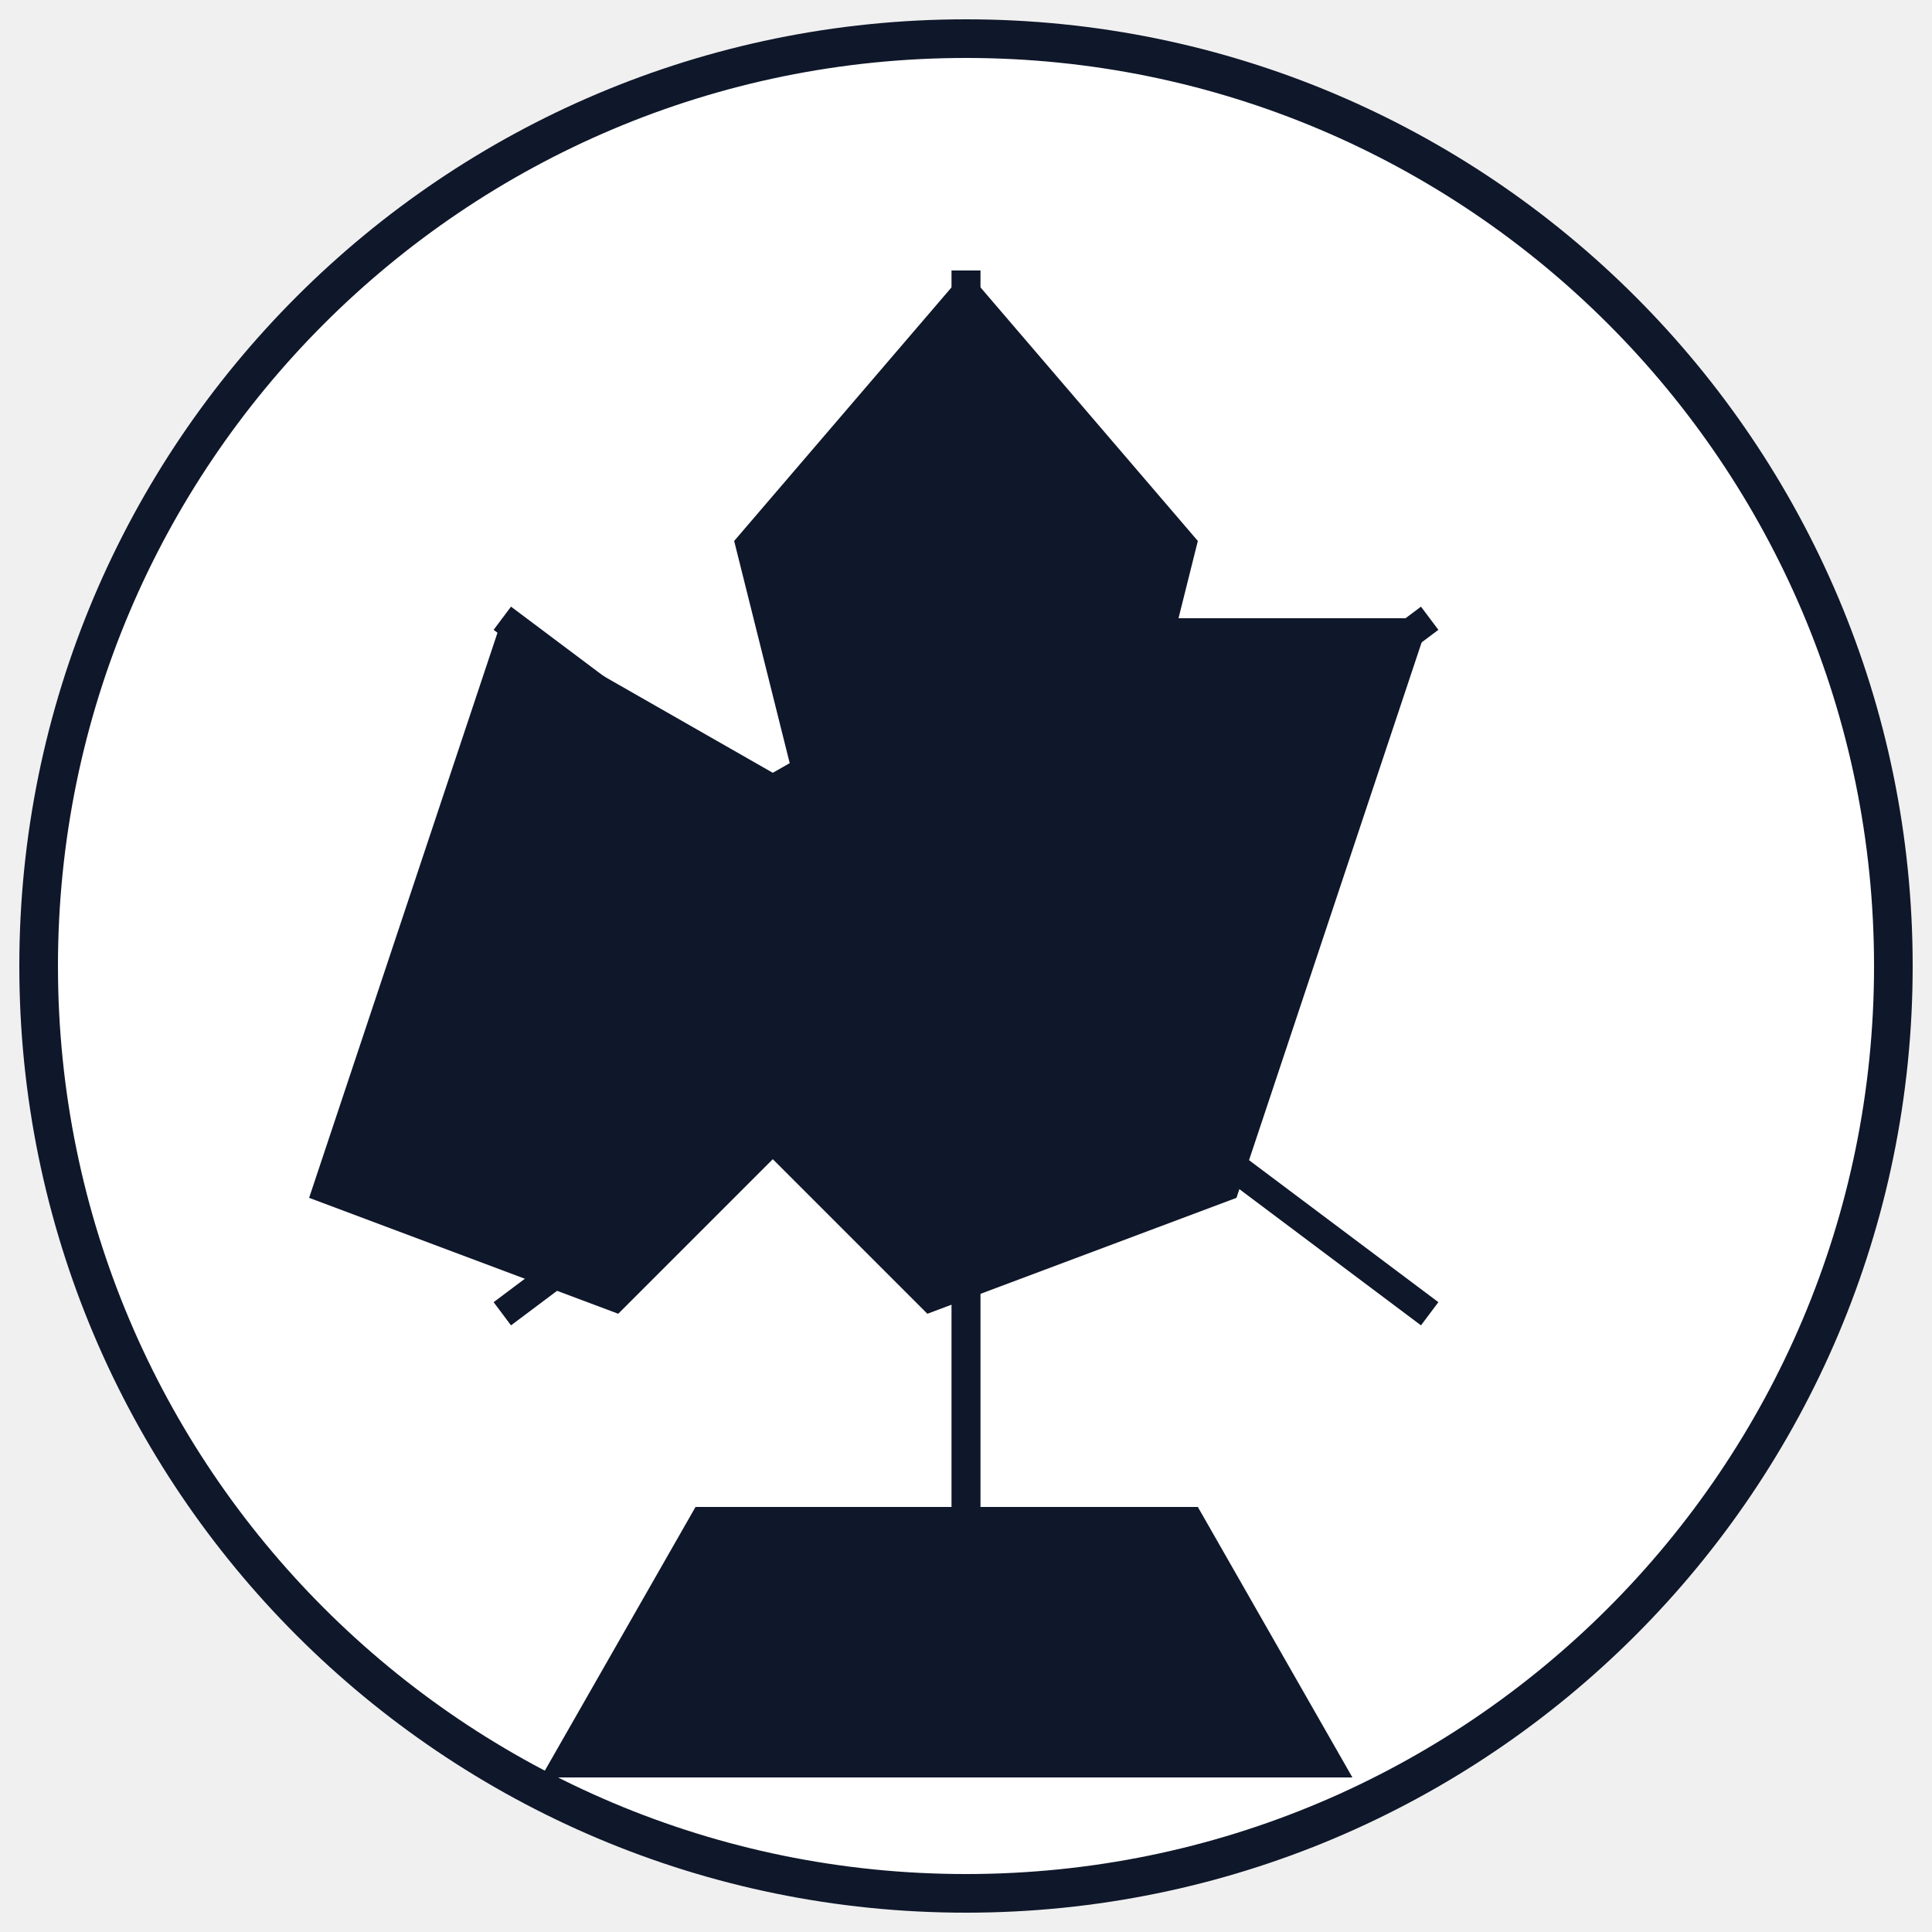
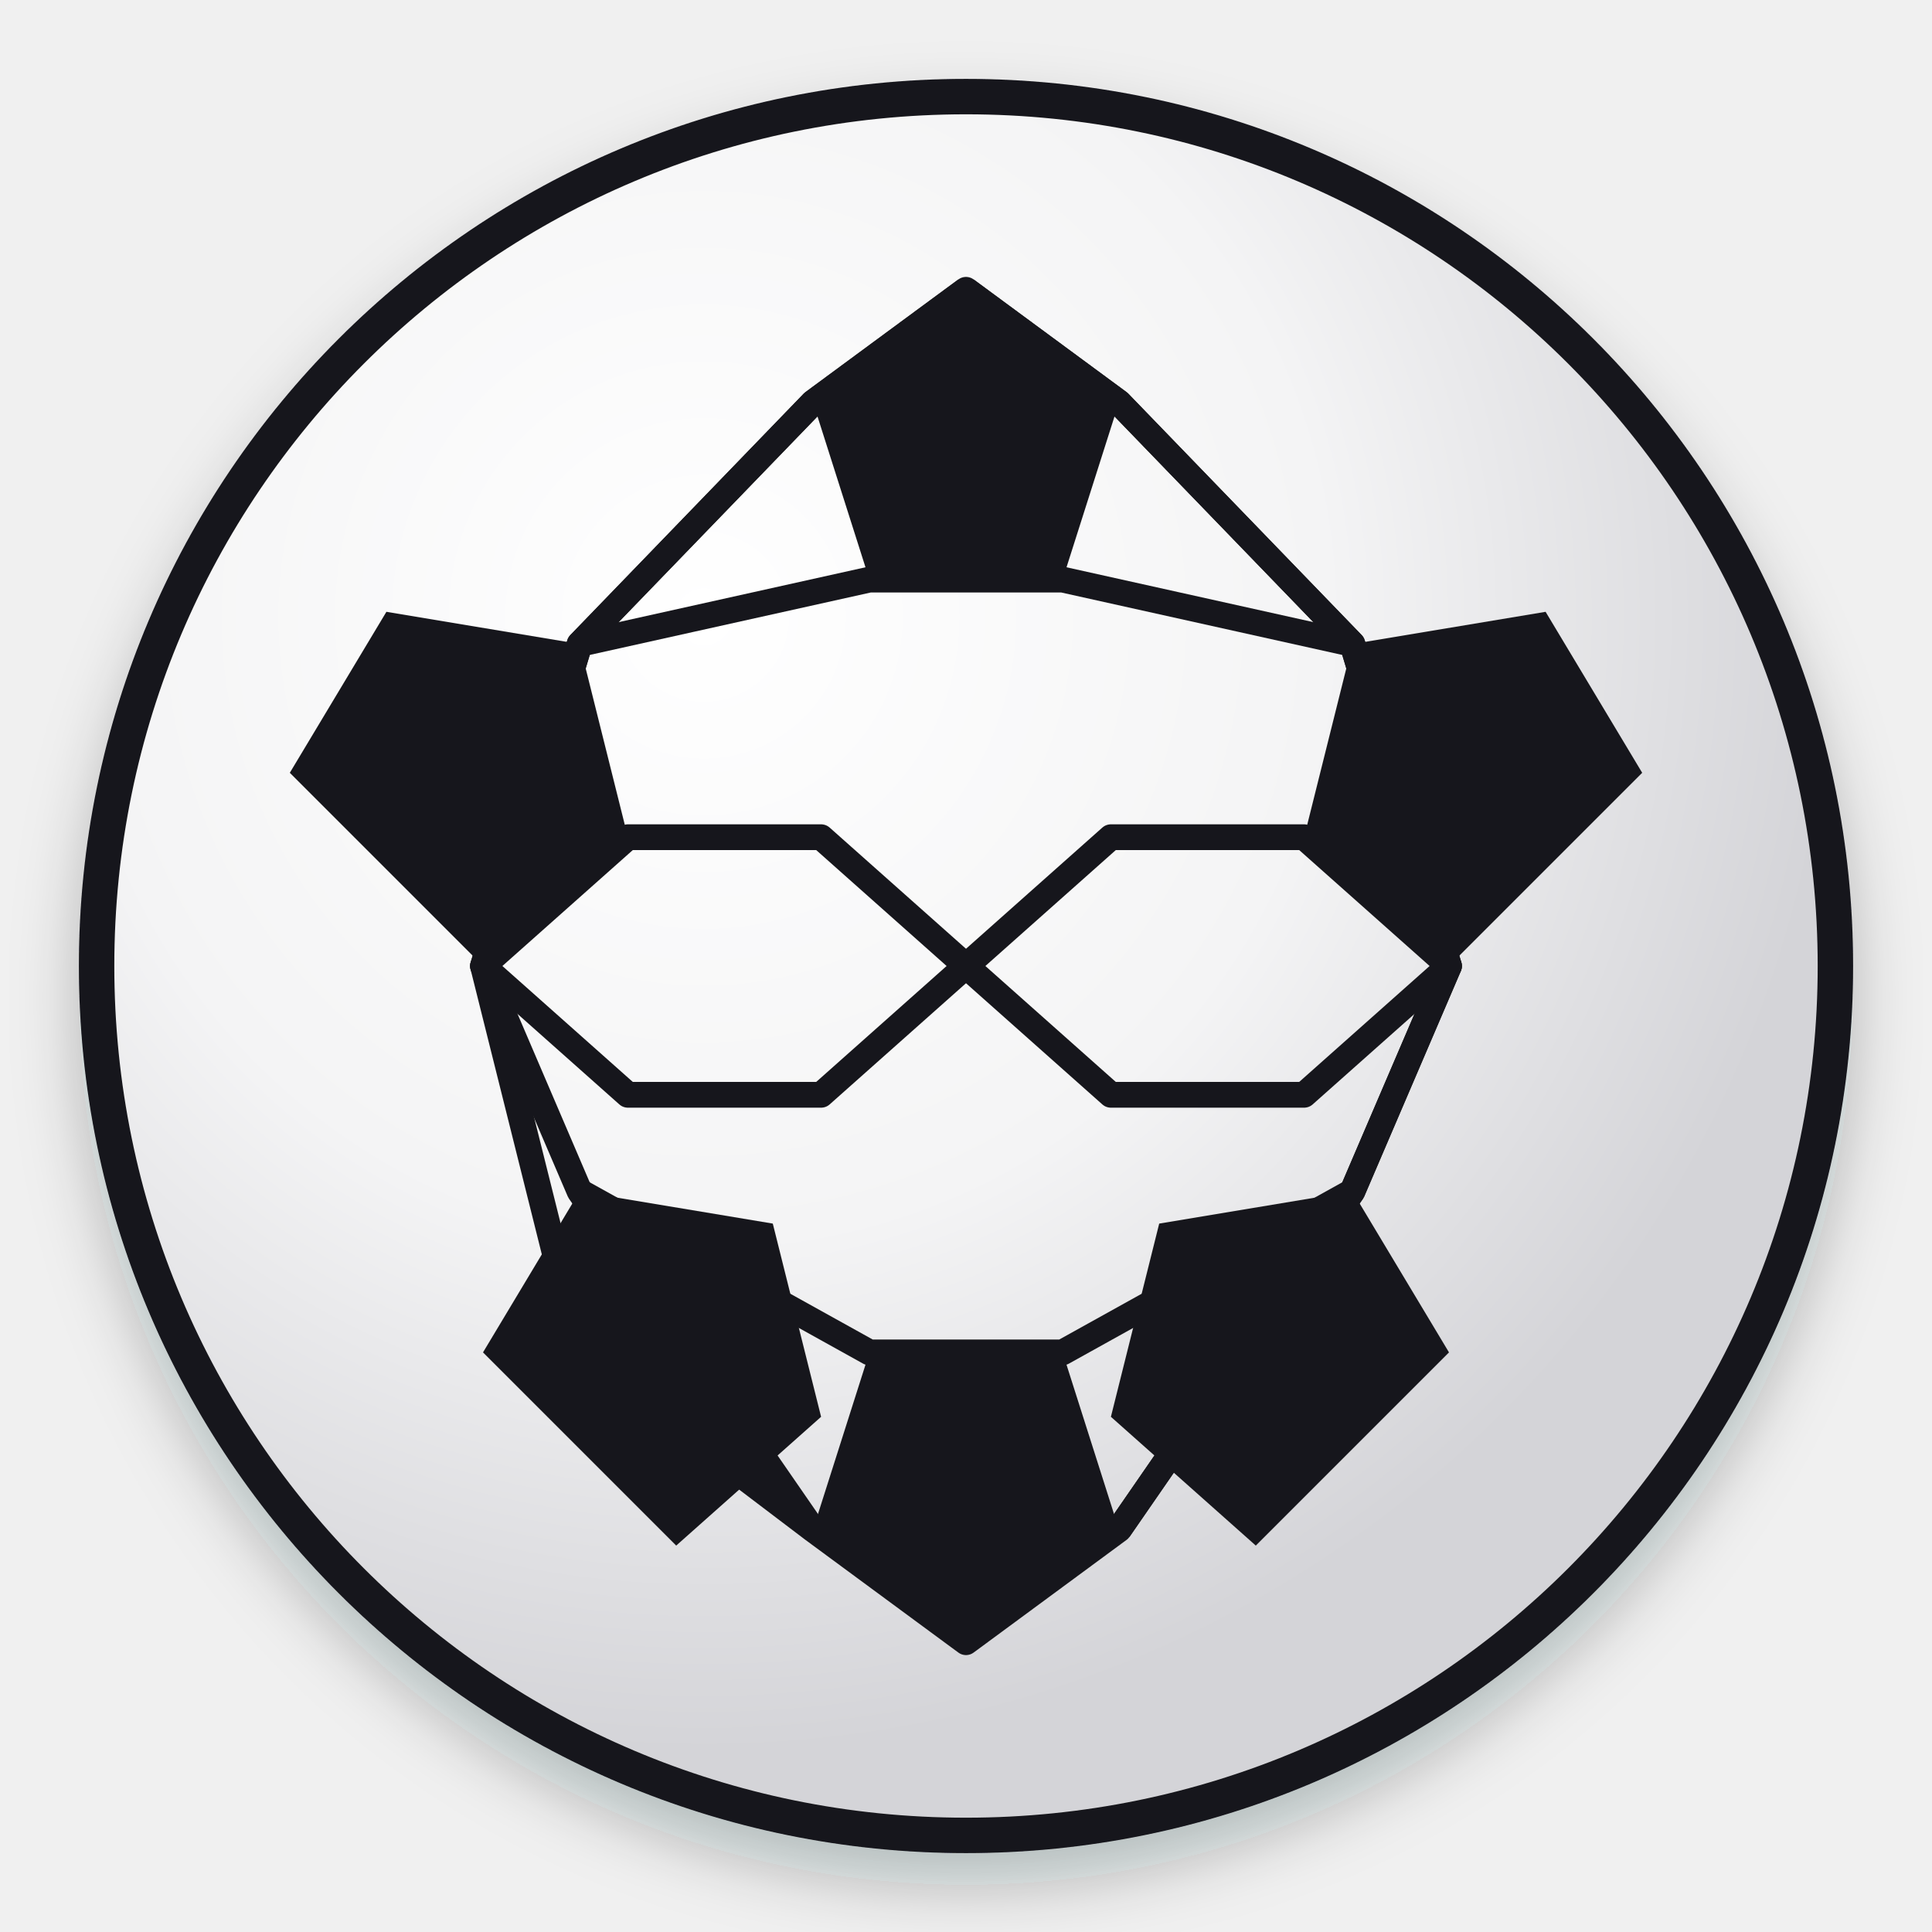
- <svg xmlns="http://www.w3.org/2000/svg" viewBox="0 0 100 100" fill="none" aria-hidden="true">
-   <circle cx="50" cy="50" r="48" fill="#fff" stroke="#0f172a" stroke-width="2" />
-   <path fill="#0f172a" d="M50 14 62 28 58 44 42 44 38 28 50 14Zm-24 18 14 8 4 16-12 12-16-6 10-30Zm48 0-10 30-16 6-12-12 4-16 14-8Zm-12 46 8 14H28l8-14h16Z" />
-   <path stroke="#0f172a" stroke-width="1.5" stroke-linejoin="round" d="M50 14v72M26 32l48 36M74 32 26 68" />
+ <svg xmlns="http://www.w3.org/2000/svg" viewBox="0 0 120 120" fill="none" aria-hidden="true">
+   <defs>
+     <radialGradient id="ball-shine" cx="35%" cy="30%" r="65%">
+       <stop offset="0%" stop-color="#ffffff" />
+       <stop offset="55%" stop-color="#f4f4f5" />
+       <stop offset="100%" stop-color="#d4d4d8" />
+     </radialGradient>
+     <filter id="ball-shadow" x="-20%" y="-20%" width="140%" height="140%">
+       <feDropShadow dx="0" dy="2" stdDeviation="2" flood-color="#0f172a" flood-opacity="0.25" />
+     </filter>
+   </defs>
+   <g filter="url(#ball-shadow)">
+     <circle cx="60" cy="60" r="54" fill="url(#ball-shine)" stroke="#18181b" stroke-width="2.2" />
+     <g fill="#18181b">
+       <polygon points="60,18 69.5,25 66,36 54,36 50.5,25" />
+       <polygon points="60,102 50.5,95 54,84 66,84 69.5,95" />
+       <polygon points="18,48 24,38 36,40 39,52 30,60" />
+       <polygon points="102,48 96,38 84,40 81,52 90,60" />
+       <polygon points="30,84 36,74 48,76 51,88 42,96" />
+       <polygon points="90,84 84,74 72,76 69,88 78,96" />
+     </g>
+     <g fill="none" stroke="#18181b" stroke-width="1.6" stroke-linejoin="round">
+       <path d="M60 18 69.5 25 84 40 90 60 84 74 69.5 95 60 102 50.5 95 36 84 30 60 36 40 50.5 25Z" />
+       <path d="M60 18 50.5 25 36 40 30 60 36 74 50.5 95" />
+       <path d="M60 18 69.5 25 84 40 90 60 84 74 69.5 95" />
+       <path d="M36 40 54 36 66 36 84 40" />
+       <path d="M36 74 54 84 66 84 84 74" />
+       <path d="M30 60 39 52 51 52 60 60 51 68 39 68Z" />
+       <path d="M90 60 81 52 69 52 60 60 69 68 81 68Z" />
+     </g>
+   </g>
</svg>
